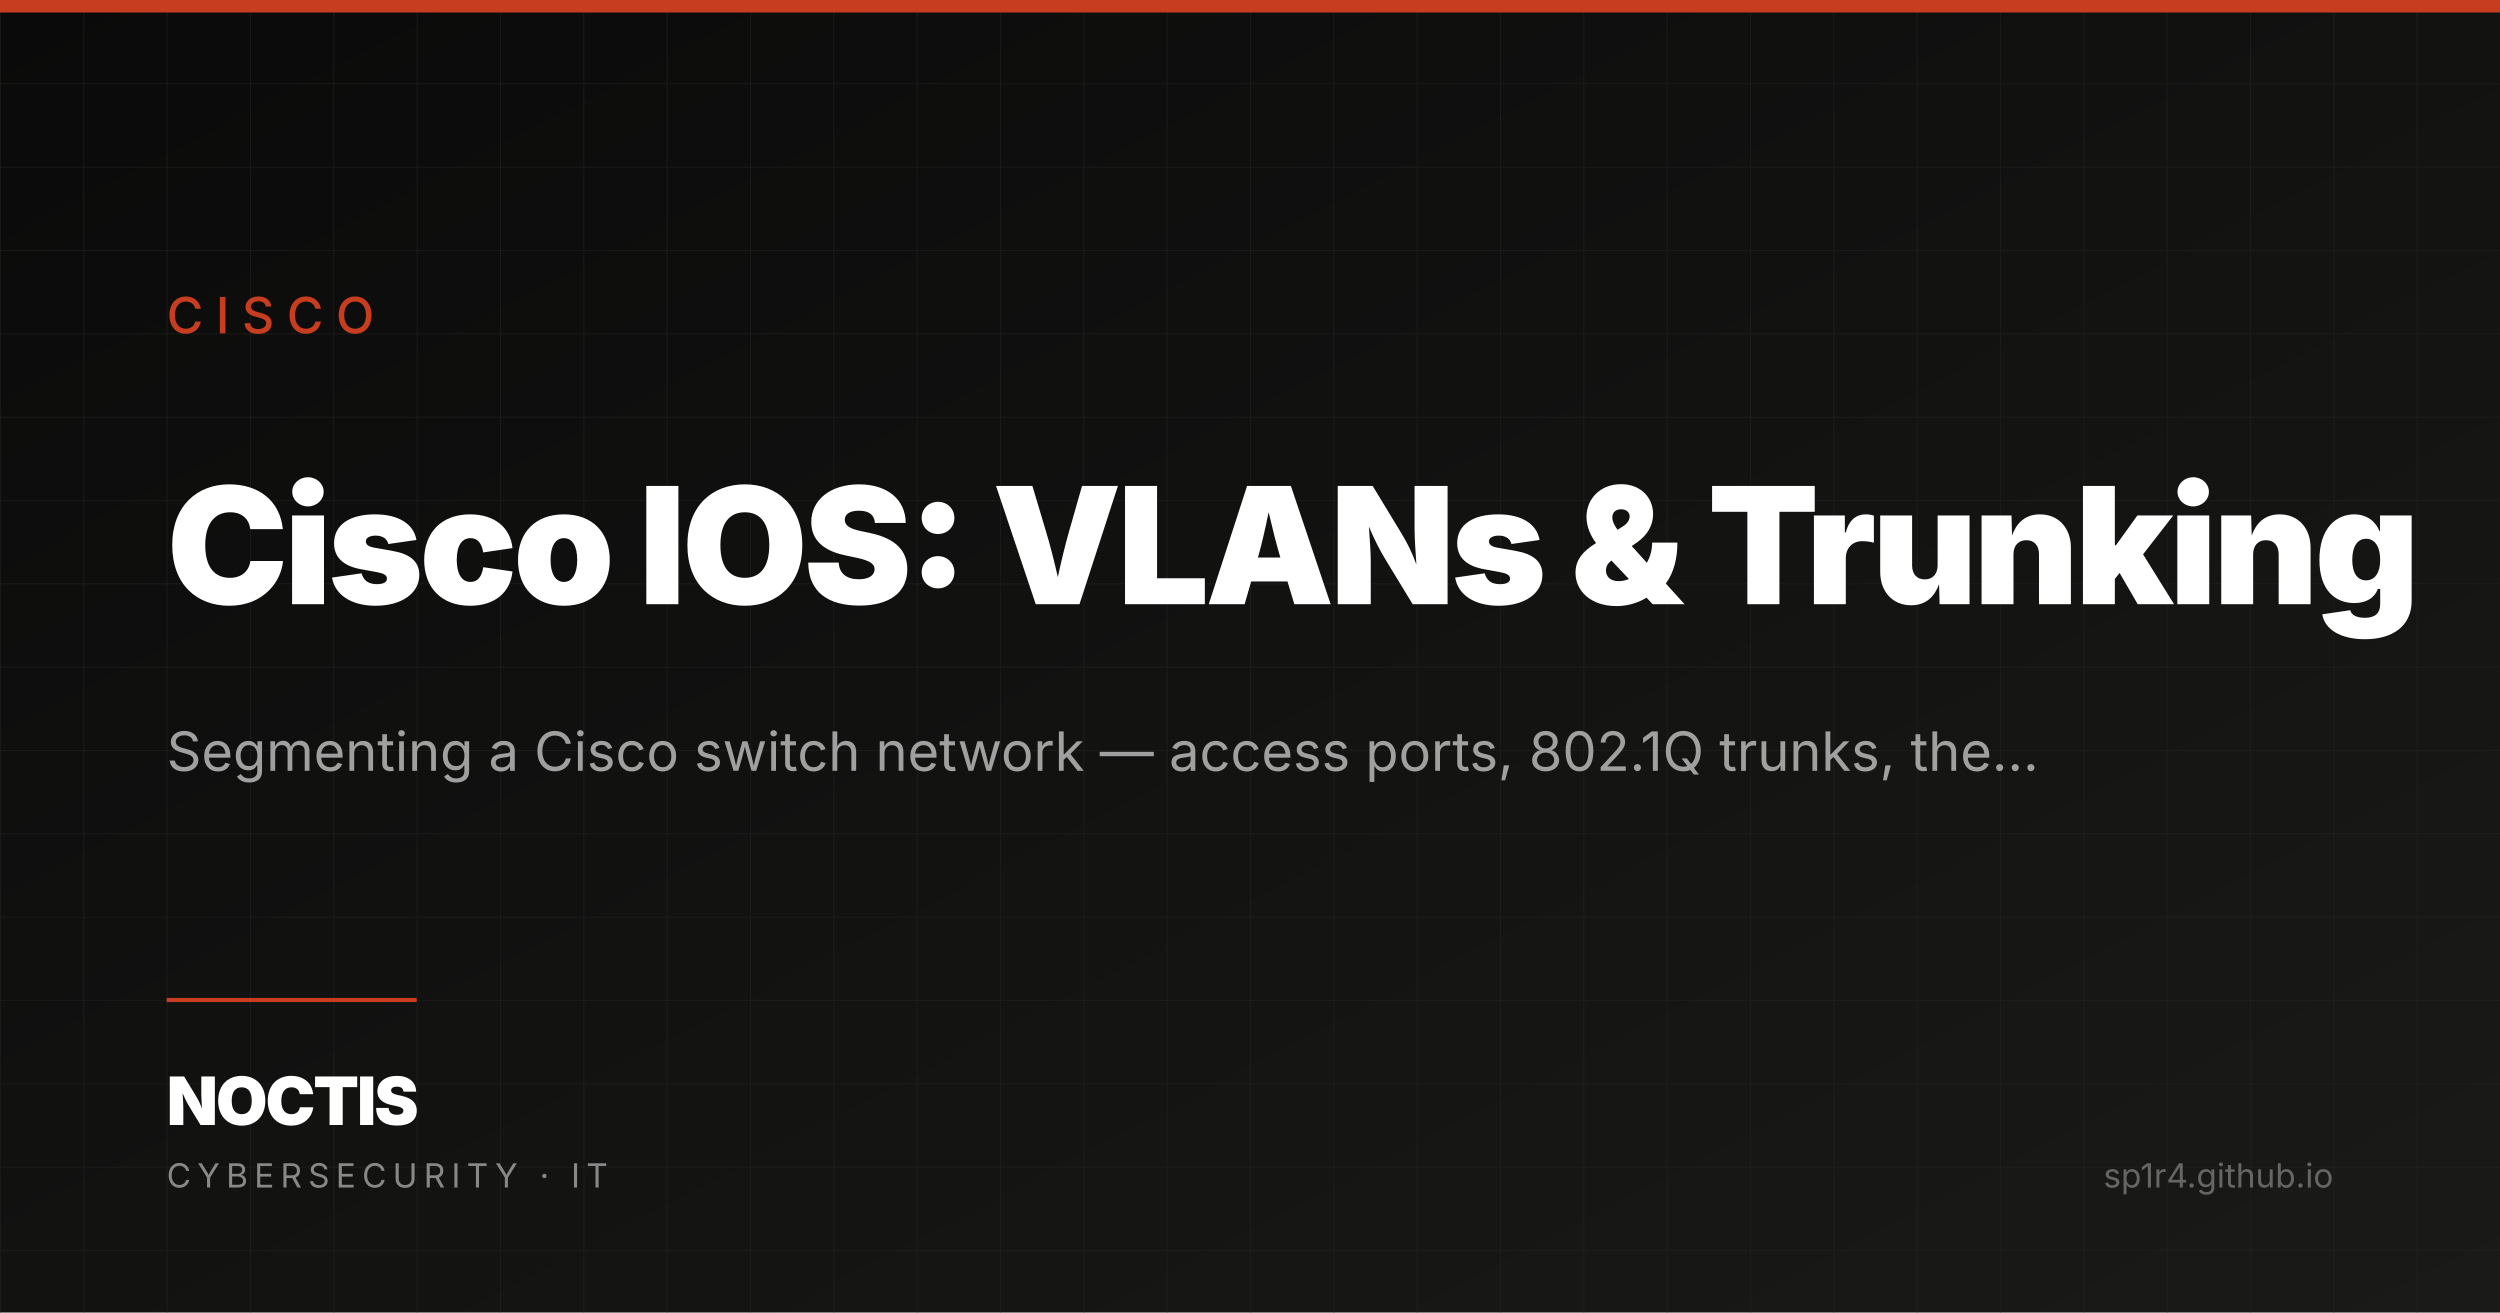
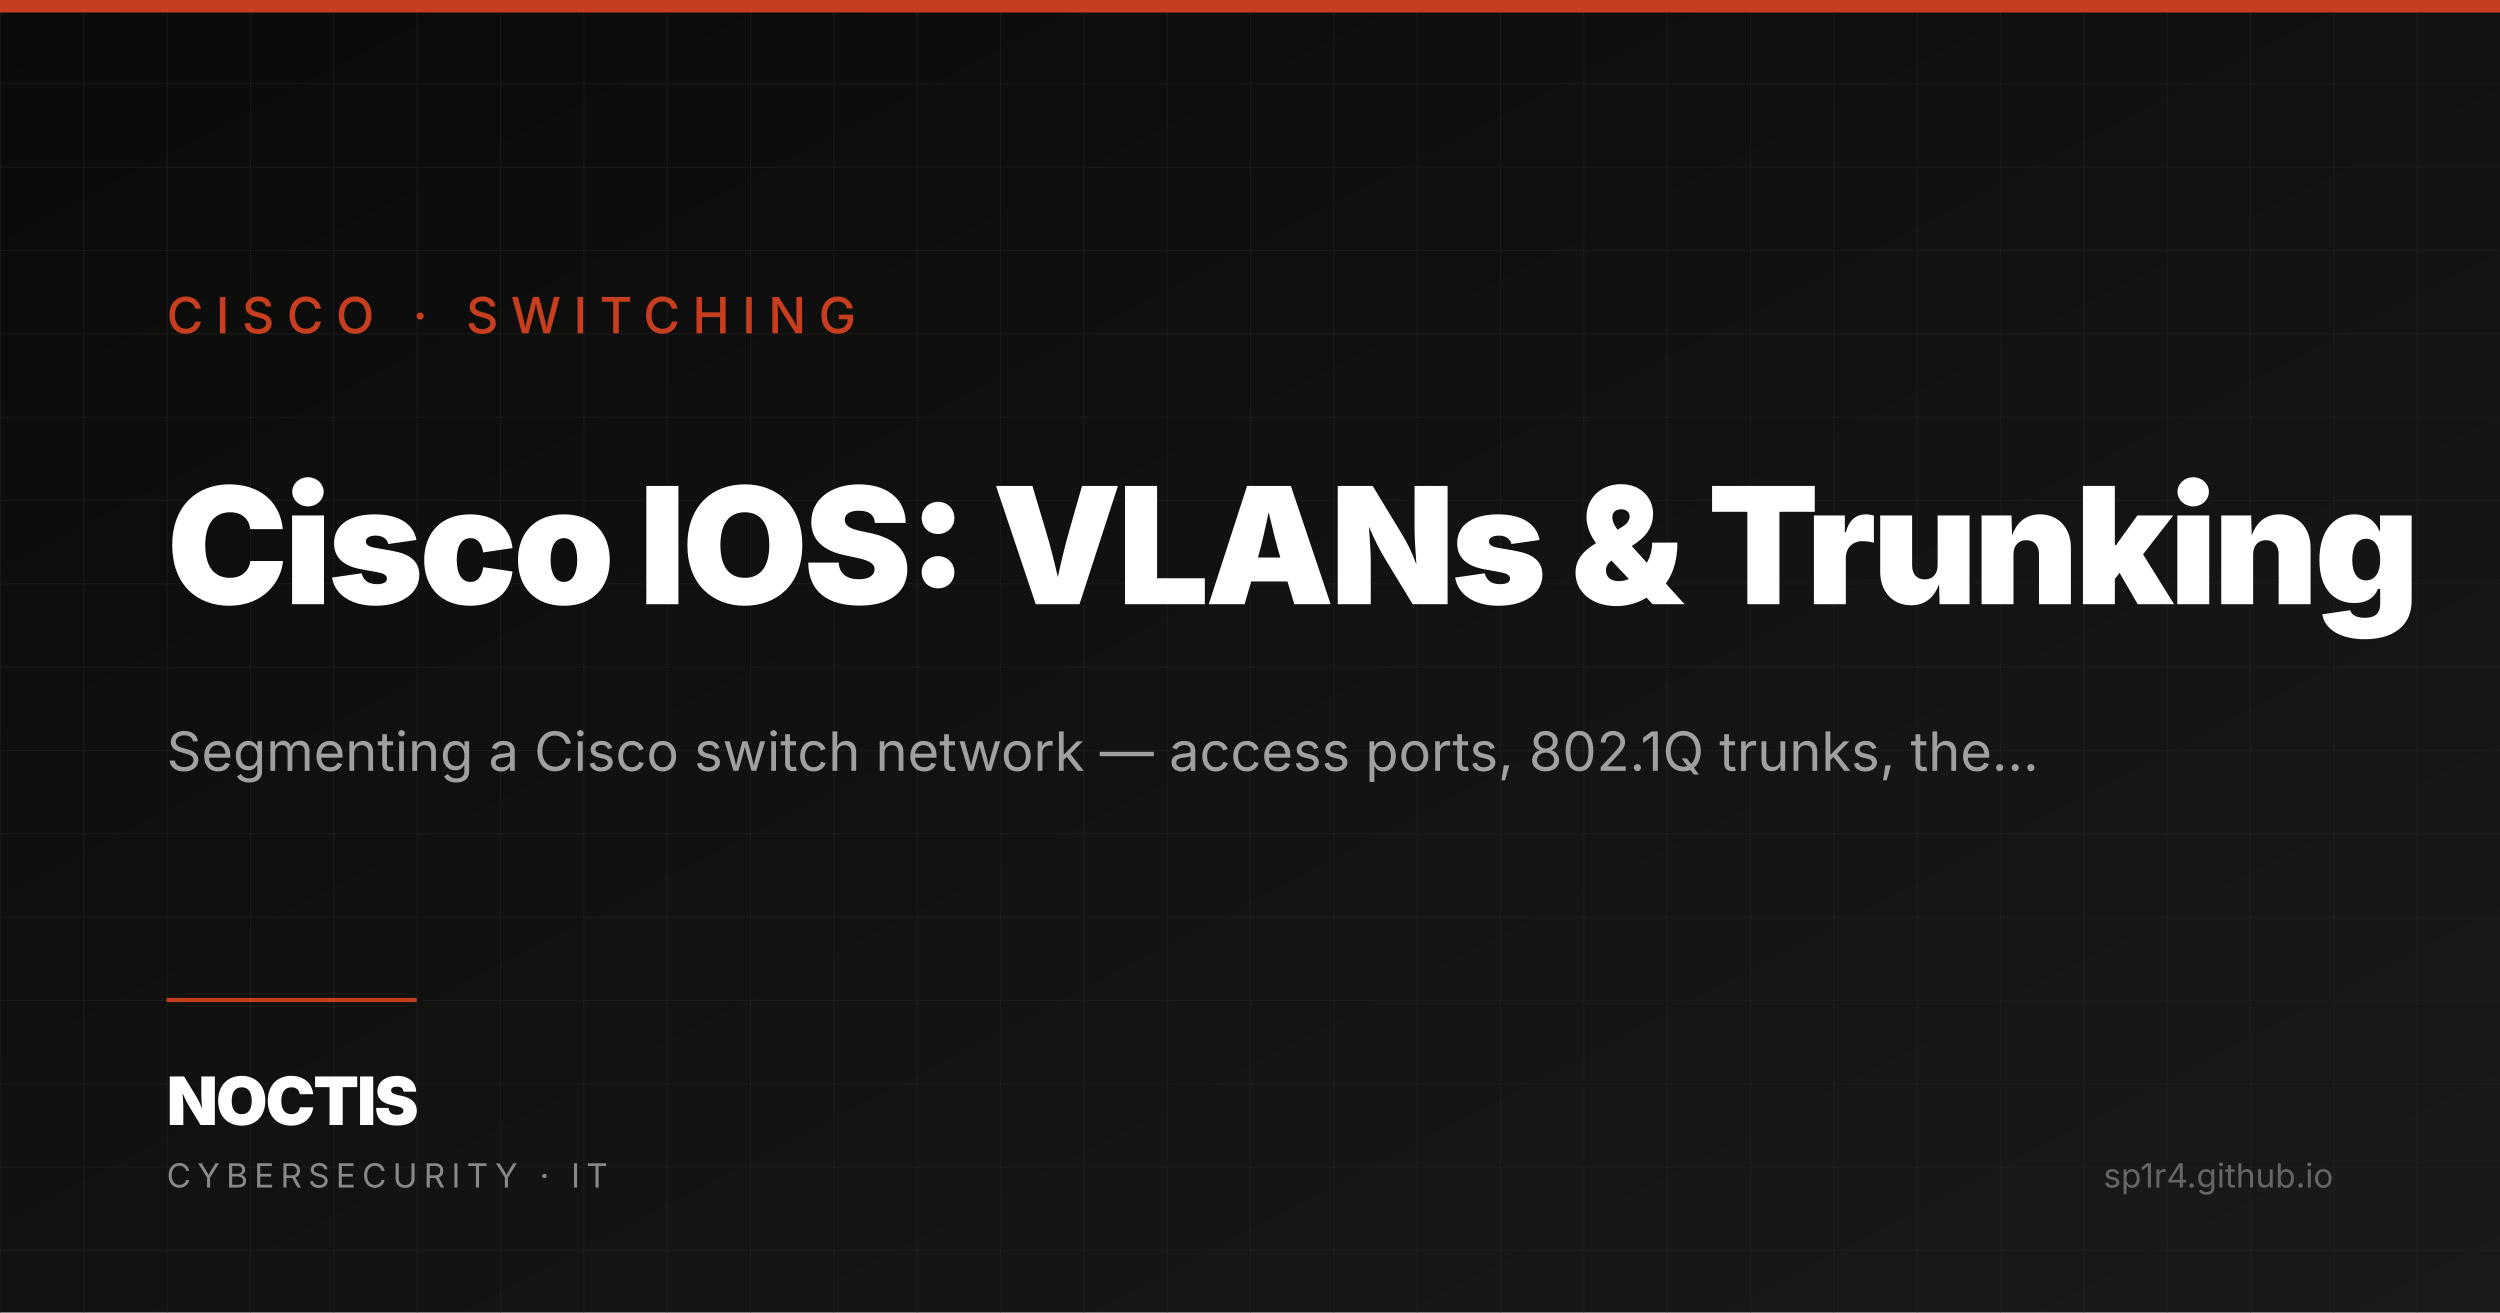
<svg xmlns="http://www.w3.org/2000/svg" viewBox="0 0 1200 630" width="1200" height="630">
  <defs>
    <linearGradient id="bg" x1="0" y1="0" x2="1" y2="1">
      <stop offset="0%" stop-color="#0a0a0a" />
      <stop offset="100%" stop-color="#1a1a18" />
    </linearGradient>
    <pattern id="grid" width="40" height="40" patternUnits="userSpaceOnUse">
      <path d="M 40 0 L 0 0 0 40" fill="none" stroke="#222" stroke-width="0.5" />
    </pattern>
  </defs>
  <rect width="1200" height="630" fill="url(#bg)" />
  <rect width="1200" height="630" fill="url(#grid)" />
  <rect x="0" y="0" width="1200" height="6" fill="#c63d1f" />
-   <text x="80" y="160" font-family="Inter, Helvetica, Arial, sans-serif" font-size="24" font-weight="500" fill="#c63d1f" letter-spacing="6">CISCO</text>
+   <text x="80" y="160" font-family="Inter, Helvetica, Arial, sans-serif" font-size="24" font-weight="500" fill="#c63d1f" letter-spacing="6">CISCO · SWITCHING</text>
  <text x="80" y="290" font-family="Inter, Helvetica, Arial, sans-serif" font-size="78" font-weight="900" fill="#ffffff" letter-spacing="-2">Cisco IOS: VLANs &amp; Trunking</text>
  <text x="80" y="370" font-family="Inter, Helvetica, Arial, sans-serif" font-size="26" font-weight="400" fill="#a0a0a0">Segmenting a Cisco switch network — access ports, 802.1Q trunks, the…</text>
  <line x1="80" y1="480" x2="200" y2="480" stroke="#c63d1f" stroke-width="2" />
  <text x="80" y="540" font-family="Inter, Helvetica, Arial, sans-serif" font-size="32" font-weight="900" fill="#ffffff" letter-spacing="-1">NOCTIS</text>
  <text x="80" y="570" font-family="Inter, Helvetica, Arial, sans-serif" font-size="16" font-weight="400" fill="#888" letter-spacing="3">CYBERSECURITY · IT</text>
  <text x="1120" y="570" font-family="Inter, Helvetica, Arial, sans-serif" font-size="16" font-weight="400" fill="#666" text-anchor="end">sp1r4.github.io</text>
</svg>
